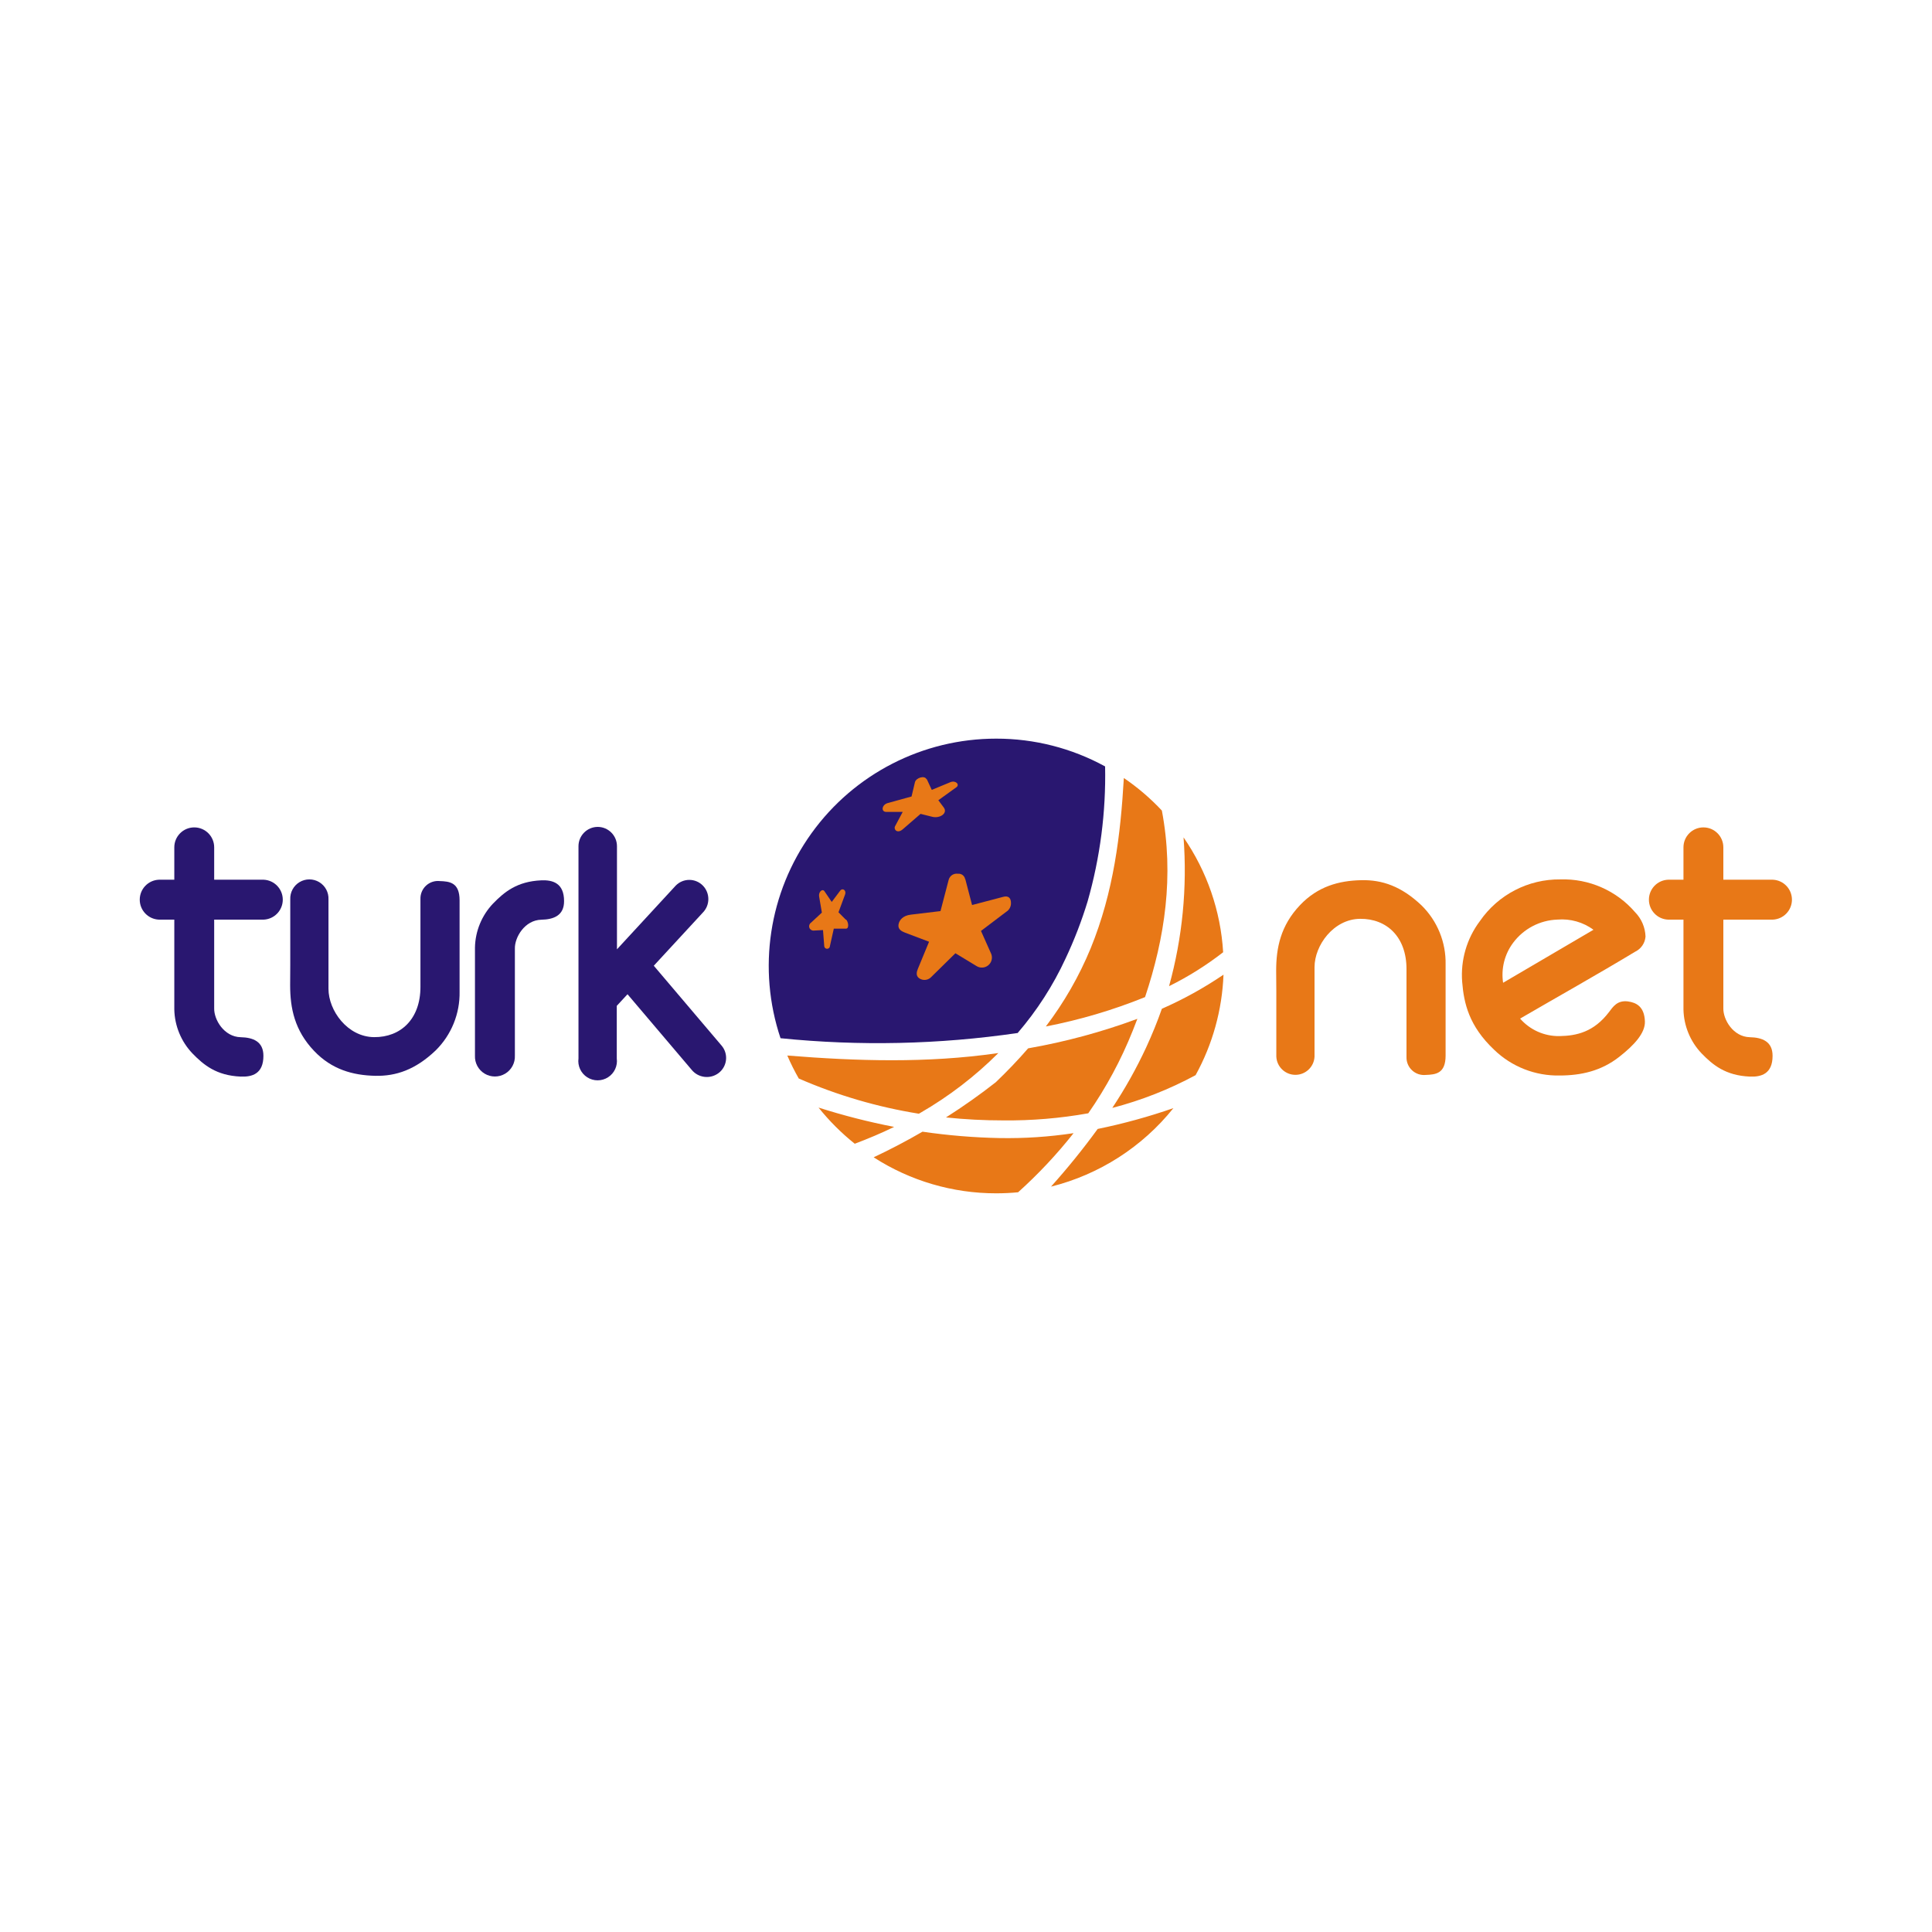
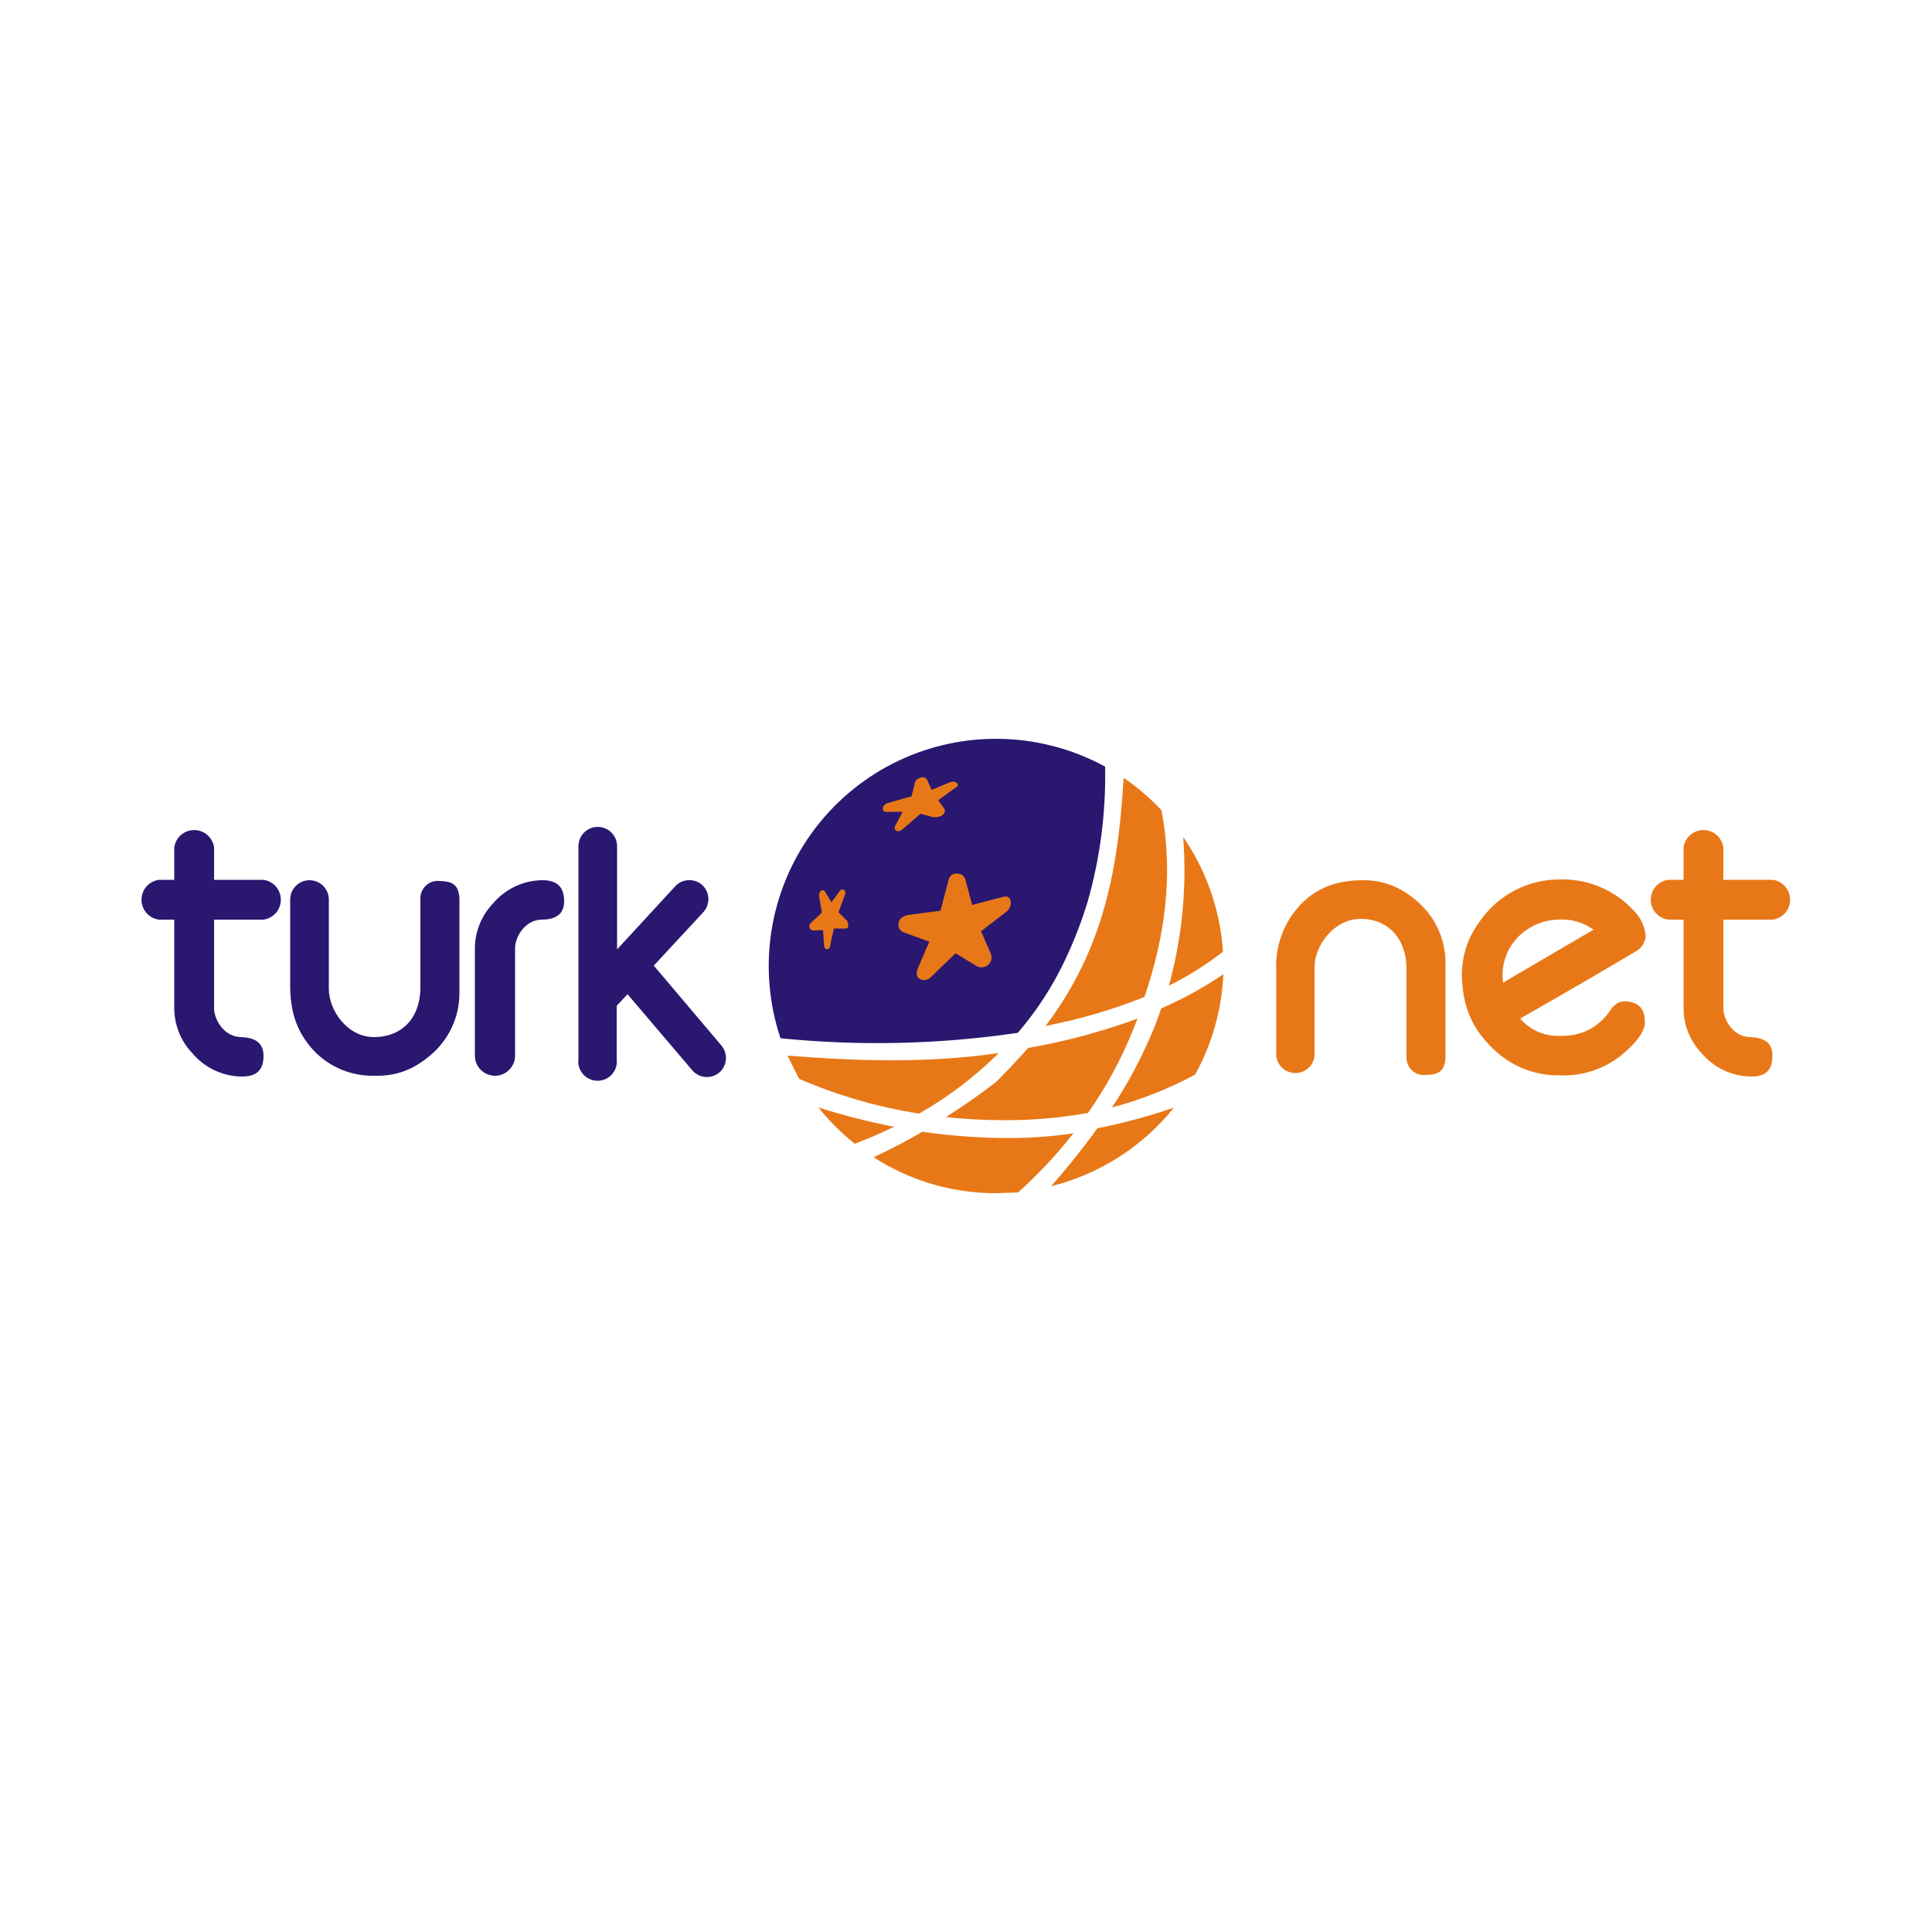
<svg xmlns="http://www.w3.org/2000/svg" id="Layer_1" data-name="Layer 1" viewBox="0 0 500 500">
  <defs>
-     <style>.cls-1{fill:#291770;}.cls-1,.cls-2{fill-rule:evenodd;}.cls-2{fill:#e87817;}</style>
+     <style>.cls-1,.cls-2{fill:#291770;fill-rule:evenodd}.cls-2{fill:#e87817}</style>
  </defs>
-   <path class="cls-1" d="M257.82,191.16A58.5,58.5,0,0,1,286,198.35a118.46,118.46,0,0,1-4.53,34.94,109.8,109.8,0,0,1-5.7,14.77,82.7,82.7,0,0,1-12.4,19.28A249.88,249.88,0,0,1,202,268.69a58.83,58.83,0,0,1,55.79-77.53" />
-   <path class="cls-1" d="M133.25,248.62c0-1.17,0-1.93,0-3.1-.08-2.92,2.54-7.41,6.86-7.5,3.17-.06,5.89-1.08,5.87-4.82,0-4.64-2.91-5.5-5.89-5.37-6.26.27-9.56,3-12.48,6a17,17,0,0,0-4.69,11.37v28a5.17,5.17,0,1,0,10.33,0" />
-   <path class="cls-1" d="M68.24,238H55.43v19.84c0,1.16,0,1.93,0,3.09-.08,2.93,2.54,7.41,6.87,7.5,3.17.07,5.88,1.09,5.87,4.83,0,4.64-2.91,5.49-5.9,5.36-6.26-.27-9.56-3-12.47-6a17,17,0,0,1-4.69-11.37V238h-4a5.17,5.17,0,0,1,0-10.33h4v-8.38a5.16,5.16,0,0,1,10.32,0v8.38H68.24a5.17,5.17,0,0,1,0,10.33" />
-   <path class="cls-1" d="M75.12,249.76v-17a4.95,4.95,0,1,1,9.89,0V255.9c0,5.64,4.92,12.45,11.8,12.51s12-4.66,12-13V232.66a4.53,4.53,0,0,1,5-4.64c2.55.09,5.13.34,5.13,5v23.59a20.82,20.82,0,0,1-6.2,15.25c-5.25,5-10.26,6.67-15.61,6.56-5.83-.13-11.26-1.63-15.84-6.44-5.07-5.32-6.2-11.1-6.2-17" />
-   <path class="cls-2" d="M330.31,256.44v17a4.95,4.95,0,0,0,9.89,0V250.3c0-5.64,4.92-12.45,11.8-12.51s12,4.66,12,13v22.76a4.53,4.53,0,0,0,5,4.64c2.54-.09,5.12-.33,5.12-5V249.59a20.82,20.82,0,0,0-6.2-15.25c-5.25-5-10.26-6.67-15.6-6.55-5.84.12-11.27,1.62-15.85,6.43-5.07,5.32-6.2,11.1-6.2,17" />
-   <path class="cls-2" d="M458.85,238H446v19.84c0,1.16,0,1.93,0,3.09-.07,2.93,2.54,7.41,6.87,7.5,3.17.07,5.89,1.09,5.87,4.83,0,4.64-2.91,5.49-5.9,5.36-6.26-.27-9.56-3-12.47-6a17,17,0,0,1-4.69-11.37V238h-4a5.17,5.17,0,0,1,0-10.33h4v-8.38a5.16,5.16,0,0,1,10.32,0v8.38h12.81a5.17,5.17,0,0,1,0,10.33" />
-   <path class="cls-2" d="M249.82,227.52l1.75,6.7,8.07-2.12c1.38-.37,2,.36,2,1.59a2.57,2.57,0,0,1-1.22,2.28l-6.54,4.95,2.67,6a2.6,2.6,0,0,1-3.8,3.11l-5.49-3.33L240.85,253a2.4,2.4,0,0,1-3,.15c-.87-.63-.63-1.65-.3-2.43l2.89-7-6.24-2.36c-.94-.36-1.84-.9-1.67-2.06s1.13-2.35,3.19-2.59l7.68-.92,2.13-8.15a2.15,2.15,0,0,1,2.36-1.52,1.73,1.73,0,0,1,1.9,1.45" />
-   <path class="cls-1" d="M154.72,214a5,5,0,0,1,4.95,5v26.68l15.22-16.5a4.91,4.91,0,0,1,7,0,5,5,0,0,1,0,7l-12.69,13.75,17.63,20.77a4.92,4.92,0,0,1-.85,7,5.06,5.06,0,0,1-7-.86l-16.58-19.53-2.78,3v13.61a5,5,0,1,1-9.91,0V219a5,5,0,0,1,5-5" />
-   <path class="cls-2" d="M421.38,259.18c2,.29,4.18,1.24,4.32,5.15.12,3.06-2.87,6.22-6.63,9.17-4.67,3.67-9.89,4.83-15.42,4.84a23.72,23.72,0,0,1-17-6.69c-6.48-6.14-7.8-12-8.24-17.52A23.17,23.17,0,0,1,383,238.37a24.94,24.94,0,0,1,20.81-10.78,24.52,24.52,0,0,1,19.37,8.51,9.45,9.45,0,0,1,2.68,6.28,4.75,4.75,0,0,1-2.68,3.92c-9.83,5.93-19.85,11.54-29.78,17.31a13.22,13.22,0,0,0,10.2,4.53c4.42-.07,8.87-1.06,12.78-6.18,1.08-1.42,2.17-3.19,5.05-2.78M389,254.34l23.39-13.72a13.81,13.81,0,0,0-9.33-2.63,14.94,14.94,0,0,0-11.46,6A13.83,13.83,0,0,0,389,254.34Z" />
-   <path class="cls-2" d="M206.75,279.17a60.29,60.29,0,0,1-3-6c18.07,1.45,36.16,2,54.18-.58l.44-.06A97.24,97.24,0,0,1,238.2,288l-.4.23a128.86,128.86,0,0,1-31.05-9.1M221.21,296a60.1,60.1,0,0,1-9.37-9.36,173.18,173.18,0,0,0,19.56,5C228,293.31,224.59,294.72,221.21,296Zm42.26,12.56c-1.86.18-3.74.27-5.65.27a58.39,58.39,0,0,1-31.72-9.32q6.63-3.13,12.64-6.63a159.41,159.41,0,0,0,19.92,1.65,114.21,114.21,0,0,0,19.18-1.27A123.17,123.17,0,0,1,263.47,308.57Zm40.22-21.79A58.94,58.94,0,0,1,272,307.1a188.73,188.73,0,0,0,12.08-14.93A153.5,153.5,0,0,0,303.69,286.78Zm-22.05,1.35a118.53,118.53,0,0,1-22,1.84,140.48,140.48,0,0,1-14.82-.77q6.8-4.33,12.89-9.11c2.92-2.8,5.73-5.72,8.37-8.77a161.15,161.15,0,0,0,28.27-7.64c-.39,1-.79,2.06-1.2,3.08A106.36,106.36,0,0,1,281.64,288.13Zm35-35.87a58.5,58.5,0,0,1-7.22,26,96.59,96.59,0,0,1-21.56,8.48,119.33,119.33,0,0,0,8.77-15.66q2.34-5.08,4.06-10A99.9,99.9,0,0,0,316.62,252.26ZM306.3,216.71a58.47,58.47,0,0,1,10.25,29.73,82.16,82.16,0,0,1-14,8.78A112.42,112.42,0,0,0,306.3,216.71Zm-15.45-15.36a58.69,58.69,0,0,1,9.84,8.42c3.2,16.92.77,32.93-4.35,48.28a138.16,138.16,0,0,1-25.68,7.6,90.32,90.32,0,0,0,11.6-20.22C288.24,230.78,290,216,290.85,201.35Z" />
-   <path class="cls-2" d="M239.86,201.65l1.28,2.77,4.84-2c1.37-.55,2.47.65,1.53,1.32l-4.67,3.36,1.4,1.87c1.12,1.49-1,2.92-3,2.41l-3-.75-4.62,4c-1.38,1.18-2.39.06-2-.76l2-3.75h-4.26c-1.4,0-1.18-1.86.39-2.29l6.16-1.7.87-3.67c.28-1.19,2.52-1.85,3-.8" />
-   <path class="cls-2" d="M218.88,238,217,236.1l1.72-4.65c.36-1-.65-1.78-1.3-.92l-2.17,2.89-1.88-2.77c-.53-.78-1.59.19-1.38,1.38l.71,4.15-2.8,2.6a1.12,1.12,0,0,0,.71,2.05l2.38-.13.33,4.23a.74.74,0,0,0,1.47-.12l1-4.48h3.18c.79,0,.64-1.71,0-2.35" />
+   <path d="M257.8 191.2a59 59 0 0 1 28.2 7.2 119 119 0 0 1-4.5 34.9 110 110 0 0 1-5.7 14.8 83 83 0 0 1-12.4 19.2 250 250 0 0 1-61.4 1.4 58.8 58.8 0 0 1 55.8-77.5m-124.5 57.4v-3c-.1-3 2.5-7.5 6.8-7.6 3.2 0 5.9-1 5.9-4.8 0-4.6-3-5.5-6-5.4a17 17 0 0 0-12.4 6 17 17 0 0 0-4.7 11.4v28a5.2 5.2 0 1 0 10.4 0M68.2 238H55.4v22.9c0 3 2.6 7.4 6.9 7.5 3.2.1 5.9 1.1 5.9 4.9 0 4.6-3 5.4-6 5.3a17 17 0 0 1-12.4-6 17 17 0 0 1-4.7-11.4V238h-4a5.2 5.2 0 0 1 0-10.3h4v-8.4a5.2 5.2 0 0 1 10.3 0v8.4h12.8a5.2 5.2 0 0 1 0 10.3m6.9 11.8v-17a5 5 0 1 1 10 0v23.1c0 5.6 4.8 12.5 11.7 12.5s12-4.6 12-13v-22.7a4.5 4.5 0 0 1 5-4.7c2.6.1 5.1.4 5.1 5v23.6a21 21 0 0 1-6.2 15.3c-5.2 5-10.2 6.6-15.6 6.5a21 21 0 0 1-15.8-6.4c-5-5.3-6.2-11.1-6.2-17" class="cls-1" />
+   <path d="M330.3 256.4v17a5 5 0 0 0 9.9 0v-23.1c0-5.6 5-12.4 11.8-12.5s12 4.7 12 13v22.8a4.5 4.5 0 0 0 5 4.6c2.5-.1 5.1-.3 5.1-5v-23.6a21 21 0 0 0-6.2-15.3c-5.2-5-10.2-6.6-15.6-6.5-5.8.1-11.3 1.6-15.8 6.4a23 23 0 0 0-6.2 17M458.9 238H446v22.9c0 3 2.5 7.4 6.9 7.5 3.1.1 5.9 1.1 5.8 4.9 0 4.6-2.9 5.4-5.9 5.3a17 17 0 0 1-12.4-6 17 17 0 0 1-4.7-11.4V238h-4a5.2 5.2 0 0 1 0-10.3h4v-8.4a5.2 5.2 0 0 1 10.3 0v8.4h12.8a5.2 5.2 0 0 1 0 10.3m-209-10.5 1.8 6.7 8-2.1c1.4-.4 2 .4 2 1.6a3 3 0 0 1-1.2 2.3l-6.5 5 2.6 6a2.6 2.6 0 0 1-3.8 3l-5.4-3.3-6.5 6.3a2.4 2.4 0 0 1-3 .2c-.8-.7-.6-1.7-.3-2.5l3-7-6.3-2.3q-1.7-.5-1.7-2.1.1-2.3 3.2-2.6l7.7-1 2.1-8a2 2 0 0 1 2.4-1.6 2 2 0 0 1 1.9 1.5" class="cls-2" />
+   <path d="M154.7 214a5 5 0 0 1 5 5v26.7l15.2-16.5a5 5 0 0 1 7 0 5 5 0 0 1 0 7l-12.7 13.7 17.6 20.8a5 5 0 0 1-.8 7 5 5 0 0 1-7-.9l-16.6-19.5-2.8 3V274a5 5 0 1 1-9.9 0v-55a5 5 0 0 1 5-5" class="cls-1" />
+   <path d="M421.4 259.2c2 .3 4.2 1.2 4.3 5.1.1 3-2.9 6.2-6.6 9.2a24 24 0 0 1-15.5 4.8 24 24 0 0 1-17-6.7c-6.4-6-7.8-12-8.2-17.5a23 23 0 0 1 4.6-15.7 25 25 0 0 1 20.8-10.8 25 25 0 0 1 19.4 8.5 10 10 0 0 1 2.7 6.3 5 5 0 0 1-2.7 3.9q-14.8 8.8-29.8 17.3a13 13 0 0 0 10.2 4.5c4.4 0 8.9-1 12.8-6.1 1-1.5 2.1-3.2 5-2.8m-32.4-4.9 23.4-13.7a14 14 0 0 0-9.3-2.6 15 15 0 0 0-11.5 6 14 14 0 0 0-2.6 10.3m-182.2 24.9-3-6c18 1.4 36.1 2 54.1-.6h.5a97 97 0 0 1-20.2 15.4l-.4.2a129 129 0 0 1-31-9m14.4 16.8a60 60 0 0 1-9.4-9.4 173 173 0 0 0 19.6 5q-5.1 2.5-10.2 4.4m42.3 12.6-5.7.2a58 58 0 0 1-31.7-9.3q6.6-3.1 12.6-6.6a159 159 0 0 0 20 1.6 114 114 0 0 0 19.1-1.2 123 123 0 0 1-14.3 15.3m40.2-21.8A59 59 0 0 1 272 307a189 189 0 0 0 12-15 154 154 0 0 0 19.7-5.3m-22 1.3a119 119 0 0 1-22 1.9 141 141 0 0 1-14.9-.8q6.8-4.3 13-9.1 4.2-4.2 8.3-8.8a161 161 0 0 0 28.3-7.6l-1.2 3a106 106 0 0 1-11.6 21.4m35-35.9a59 59 0 0 1-7.3 26 97 97 0 0 1-21.5 8.5 119 119 0 0 0 8.7-15.6q2.4-5.1 4-10a100 100 0 0 0 16-8.8Zm-10.4-35.5a59 59 0 0 1 10.3 29.7 82 82 0 0 1-14 8.8 112 112 0 0 0 3.7-38.5m-15.4-15.3a59 59 0 0 1 9.8 8.4c3.2 16.9.8 32.9-4.4 48.3a138 138 0 0 1-25.6 7.5 90 90 0 0 0 11.6-20.2c6-14.6 7.7-29.4 8.6-44m-50.9.4 1.2 2.7 4.9-2c1.4-.5 2.5.7 1.5 1.3l-4.7 3.4 1.4 1.9c1.2 1.5-1 2.9-3 2.4l-3-.8-4.6 4c-1.4 1.2-2.4 0-2-.7l2-3.8h-4.2c-1.4 0-1.2-1.8.4-2.3l6.1-1.7.9-3.6c.3-1.2 2.5-1.9 3-.8M218.9 238l-1.9-1.9 1.7-4.6c.4-1-.6-1.8-1.3-1l-2.2 3-1.8-2.9c-.6-.7-1.6.2-1.4 1.4l.7 4.2-2.8 2.6a1.1 1.1 0 0 0 .7 2l2.4-.1.3 4.2a.7.7 0 0 0 1.5 0l1-4.6h3.2c.8 0 .6-1.7 0-2.3" class="cls-2" />
</svg>
